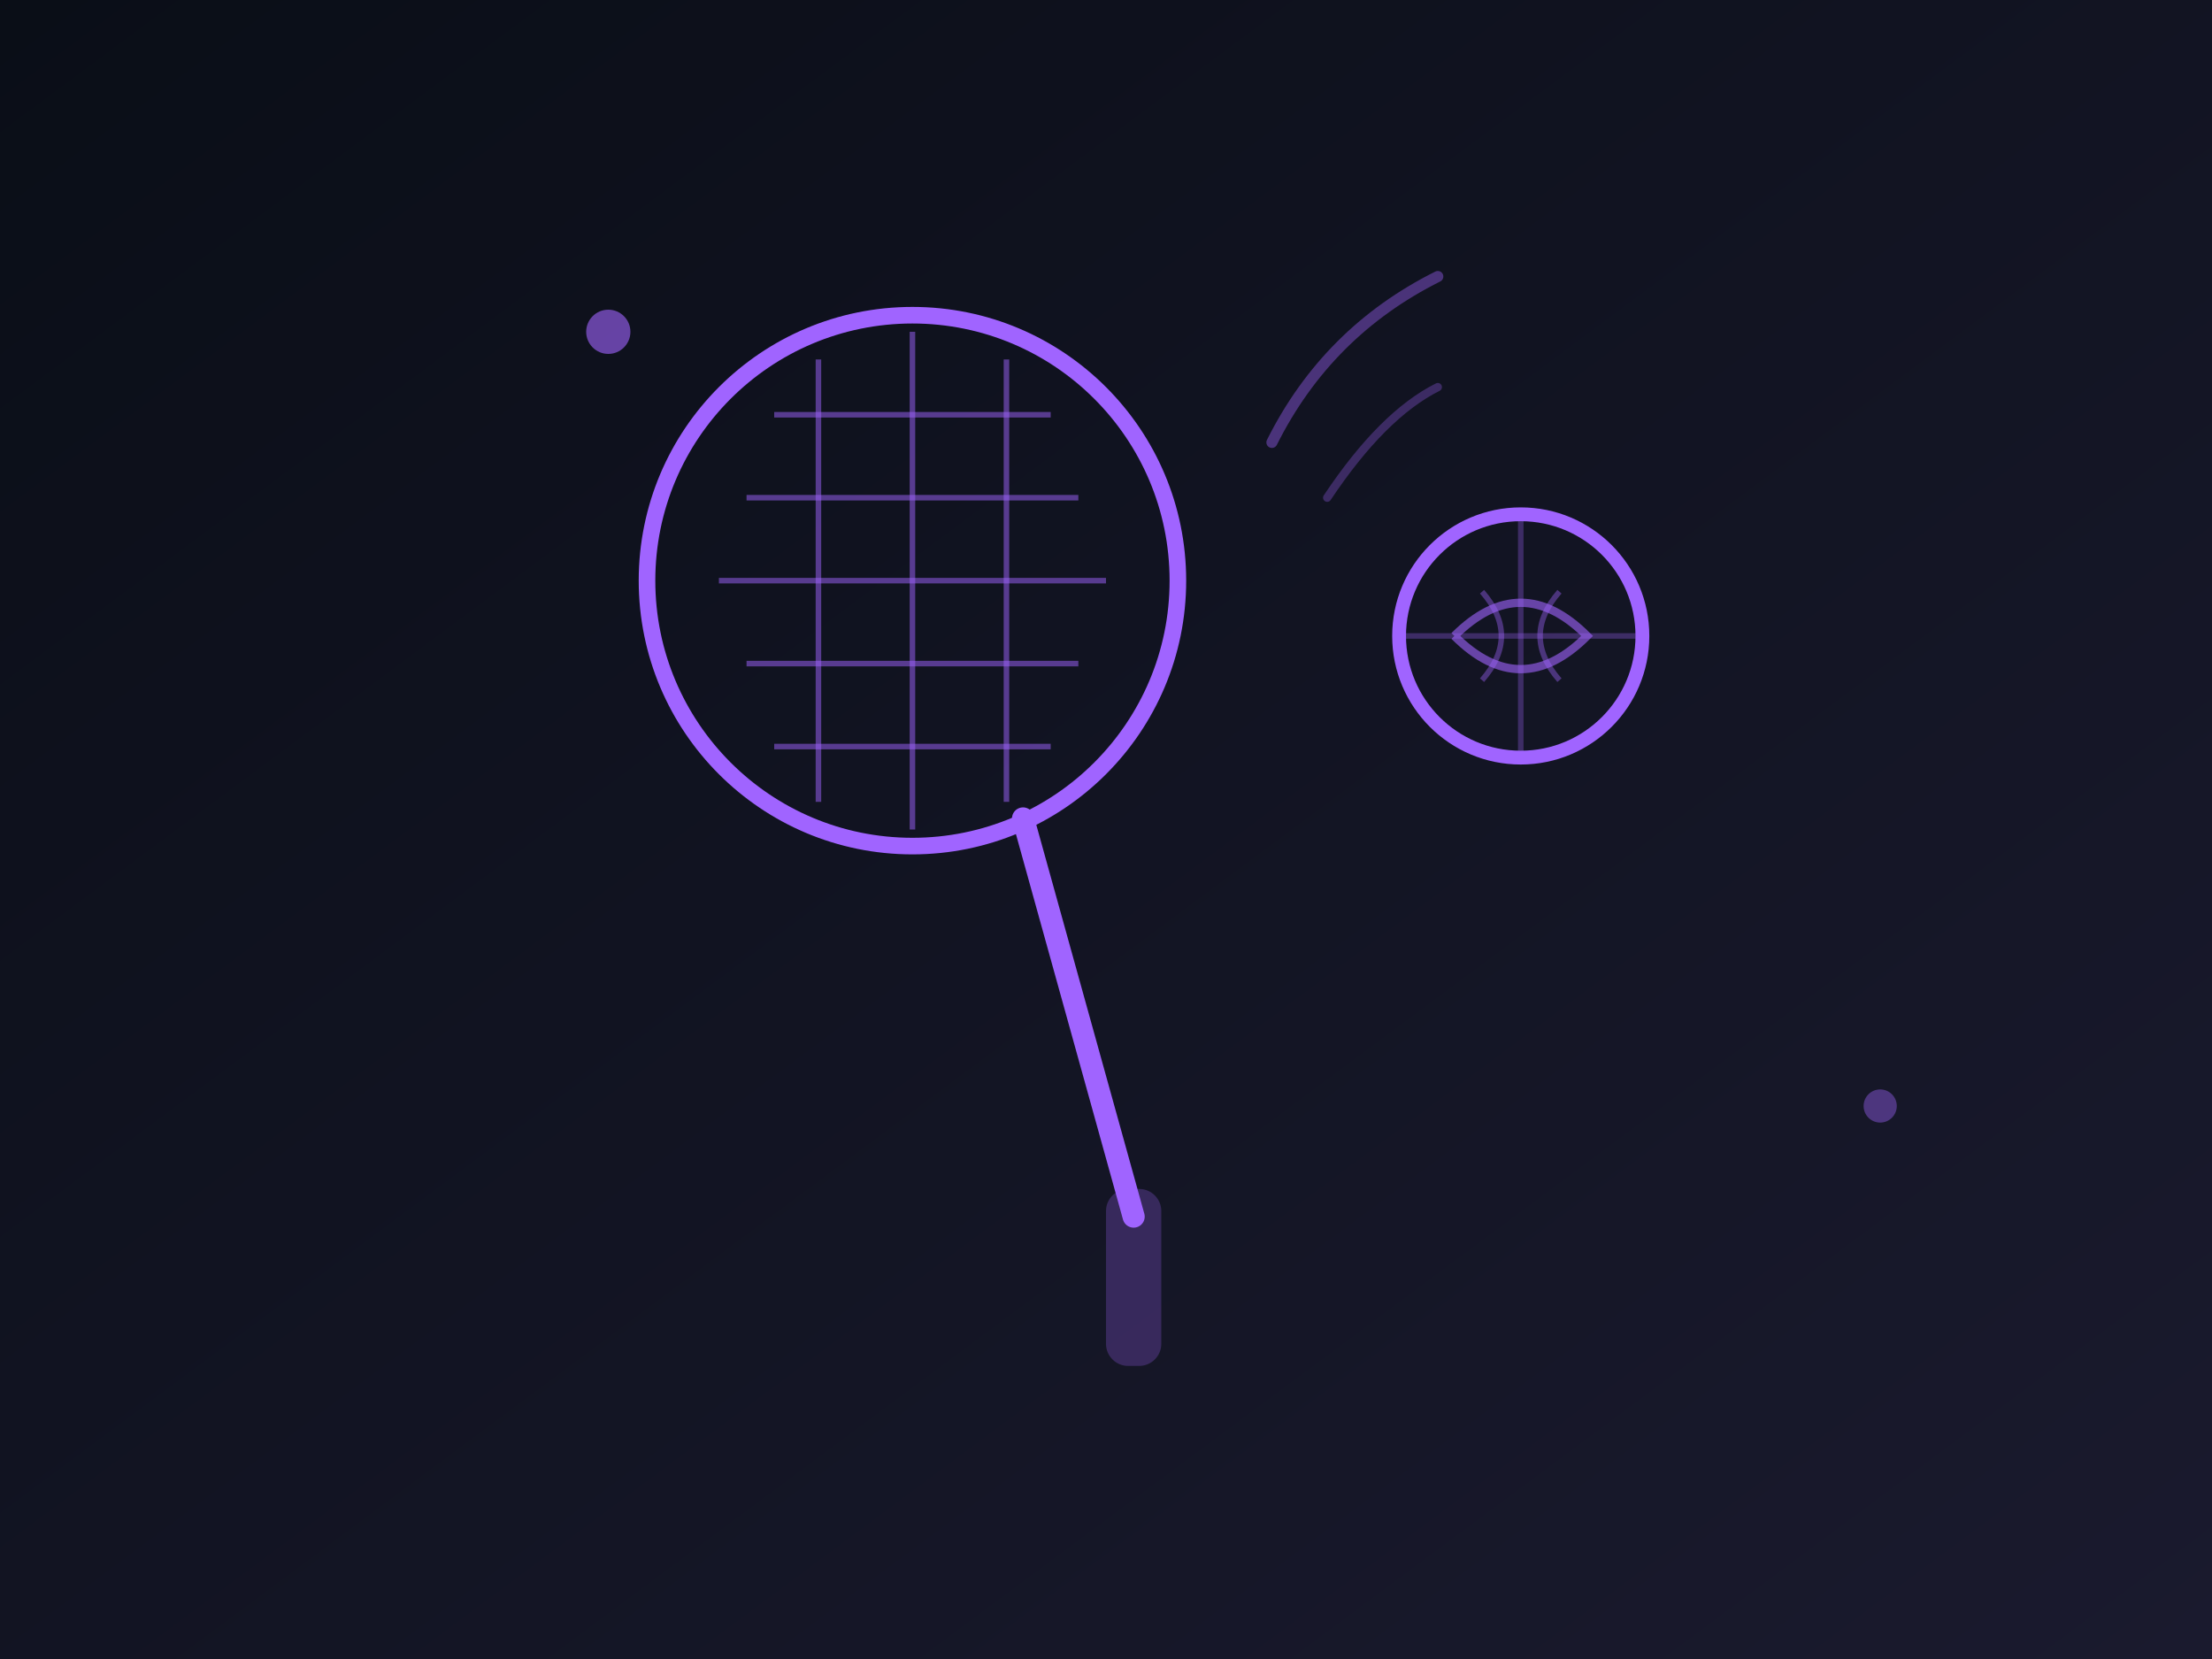
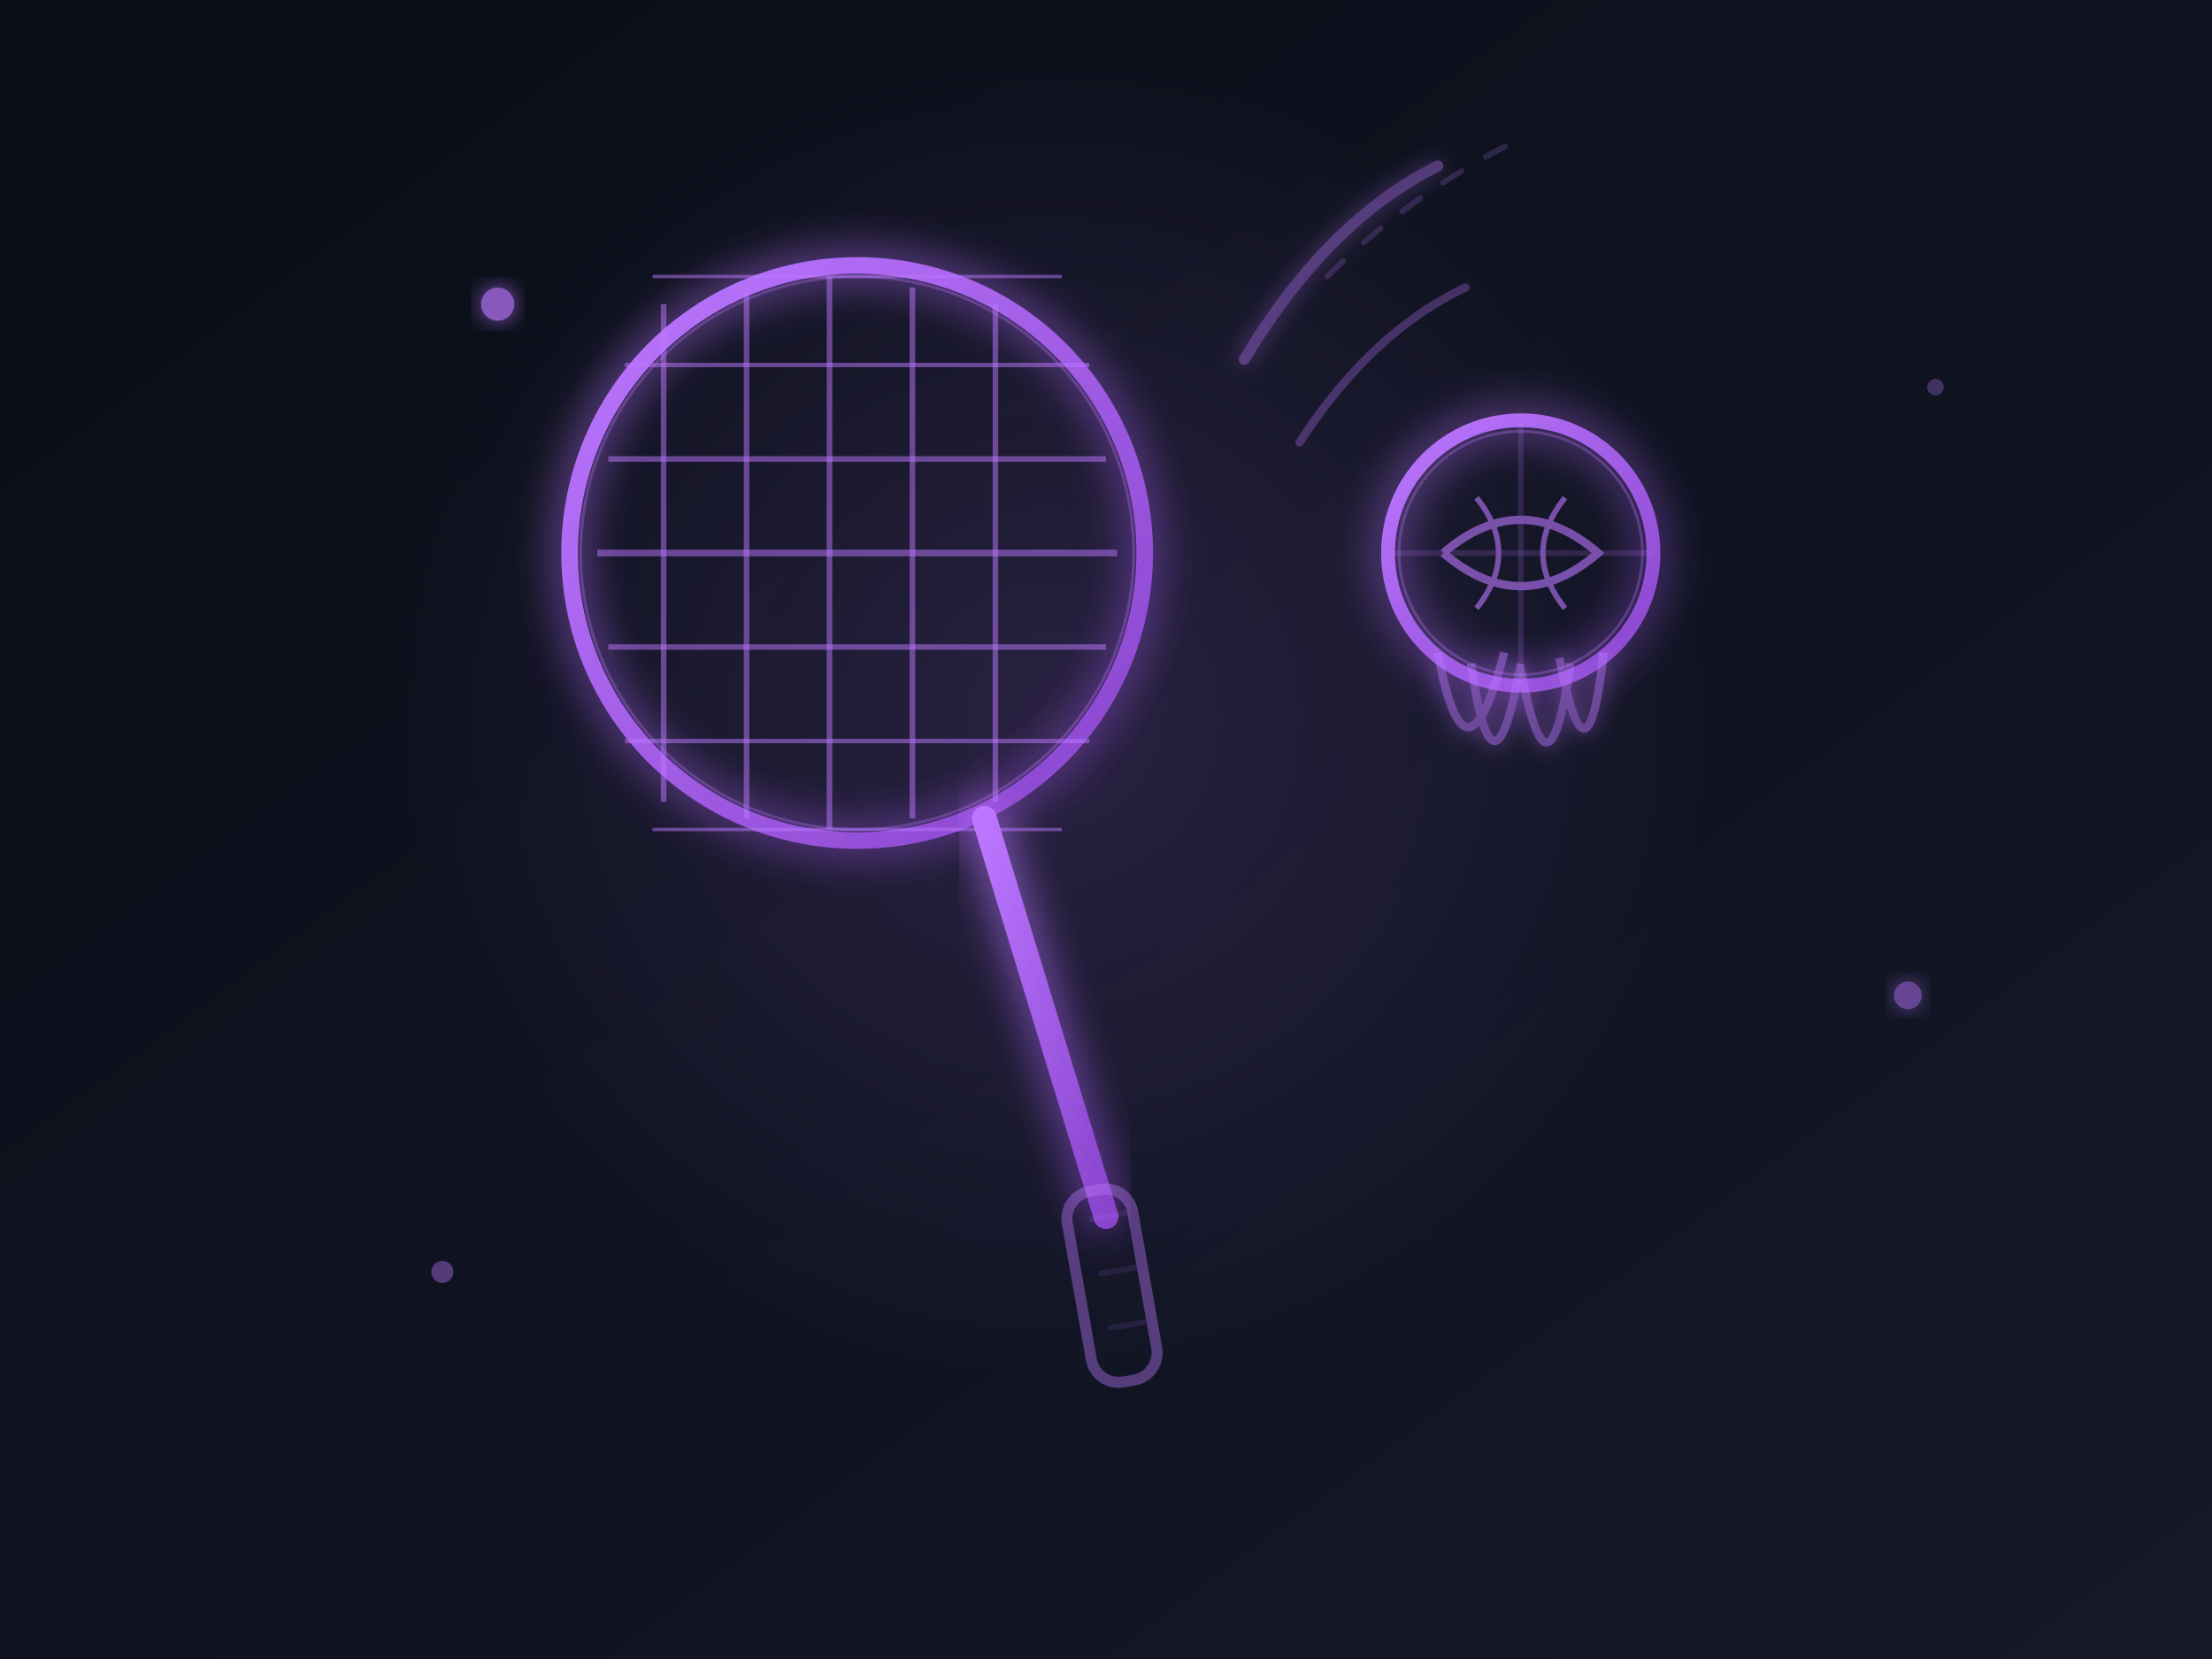
<svg xmlns="http://www.w3.org/2000/svg" viewBox="0 0 400 300">
  <defs>
    <linearGradient id="bg" x1="0%" y1="0%" x2="100%" y2="100%">
      <stop offset="0%" stop-color="#0A0E17" />
-       <stop offset="100%" stop-color="#1a1a2e" />
+       <stop offset="100%" stop-color="#141829" />
    </linearGradient>
+     <linearGradient id="purpleGlow" x1="0%" y1="0%" x2="100%" y2="100%">
+       <stop offset="0%" stop-color="#bb77ff" />
+       <stop offset="100%" stop-color="#8844cc" />
+     </linearGradient>
+     <radialGradient id="halo" cx="50%" cy="50%" r="50%">
+       <stop offset="0%" stop-color="#bb77ff" stop-opacity="0.15" />
+       <stop offset="70%" stop-color="#bb77ff" stop-opacity="0.05" />
+       <stop offset="100%" stop-color="#bb77ff" stop-opacity="0" />
+     </radialGradient>
+     <filter id="glow" x="-20%" y="-20%" width="140%" height="140%">
+       <feGaussianBlur stdDeviation="4" result="blur" />
+       <feMerge>
+         <feMergeNode in="blur" />
+         <feMergeNode in="SourceGraphic" />
+       </feMerge>
+     </filter>
+     <filter id="softGlow" x="-30%" y="-30%" width="160%" height="160%">
+       <feGaussianBlur stdDeviation="2" result="blur" />
+       <feMerge>
+         <feMergeNode in="blur" />
+         <feMergeNode in="SourceGraphic" />
+       </feMerge>
+     </filter>
  </defs>
  <rect width="400" height="300" fill="url(#bg)" />
-   <circle cx="165" cy="105" r="48" fill="none" stroke="#a064ff" stroke-width="3" />
-   <line x1="130" y1="105" x2="200" y2="105" stroke="#a064ff" stroke-width="1" opacity="0.5" />
-   <line x1="135" y1="90" x2="195" y2="90" stroke="#a064ff" stroke-width="1" opacity="0.5" />
-   <line x1="135" y1="120" x2="195" y2="120" stroke="#a064ff" stroke-width="1" opacity="0.5" />
-   <line x1="140" y1="75" x2="190" y2="75" stroke="#a064ff" stroke-width="1" opacity="0.5" />
-   <line x1="140" y1="135" x2="190" y2="135" stroke="#a064ff" stroke-width="1" opacity="0.5" />
-   <line x1="148" y1="65" x2="148" y2="145" stroke="#a064ff" stroke-width="1" opacity="0.5" />
-   <line x1="165" y1="60" x2="165" y2="150" stroke="#a064ff" stroke-width="1" opacity="0.5" />
-   <line x1="182" y1="65" x2="182" y2="145" stroke="#a064ff" stroke-width="1" opacity="0.5" />
-   <line x1="185" y1="148" x2="205" y2="220" stroke="#a064ff" stroke-width="4" stroke-linecap="round" />
-   <rect x="200" y="215" width="10" height="32" rx="4" fill="#a064ff" opacity="0.25" />
-   <circle cx="275" cy="115" r="22" fill="none" stroke="#a064ff" stroke-width="2.5" />
-   <path d="M263 115 Q275 103 287 115 Q275 127 263 115" fill="none" stroke="#a064ff" stroke-width="1.5" opacity="0.6" />
-   <path d="M268 107 Q275 115 268 123" fill="none" stroke="#a064ff" stroke-width="1" opacity="0.4" />
-   <path d="M282 107 Q275 115 282 123" fill="none" stroke="#a064ff" stroke-width="1" opacity="0.4" />
-   <line x1="275" y1="93" x2="275" y2="137" stroke="#a064ff" stroke-width="1" opacity="0.3" />
-   <line x1="253" y1="115" x2="297" y2="115" stroke="#a064ff" stroke-width="1" opacity="0.3" />
-   <path d="M230 80 Q240 60 260 50" fill="none" stroke="#a064ff" stroke-width="2" opacity="0.4" stroke-linecap="round" />
-   <path d="M240 90 Q250 75 260 70" fill="none" stroke="#a064ff" stroke-width="1.5" opacity="0.3" stroke-linecap="round" />
-   <circle cx="110" cy="60" r="4" fill="#a064ff" opacity="0.6" />
-   <circle cx="340" cy="200" r="3" fill="#a064ff" opacity="0.4" />
+   <circle cx="190" cy="130" r="120" fill="url(#halo)" />
+   <g filter="url(#glow)">
+     <circle cx="155" cy="100" r="52" fill="none" stroke="url(#purpleGlow)" stroke-width="3" />
+     <circle cx="155" cy="100" r="50" fill="none" stroke="#bb77ff" stroke-width="0.5" opacity="0.3" />
+   </g>
+   <g opacity="0.5">
+     <line x1="108" y1="100" x2="202" y2="100" stroke="#bb77ff" stroke-width="1.2" />
+     <line x1="110" y1="83" x2="200" y2="83" stroke="#bb77ff" stroke-width="1" />
+     <line x1="110" y1="117" x2="200" y2="117" stroke="#bb77ff" stroke-width="1" />
+     <line x1="113" y1="66" x2="197" y2="66" stroke="#bb77ff" stroke-width="0.8" />
+     <line x1="113" y1="134" x2="197" y2="134" stroke="#bb77ff" stroke-width="0.8" />
+     <line x1="118" y1="50" x2="192" y2="50" stroke="#bb77ff" stroke-width="0.6" />
+     <line x1="118" y1="150" x2="192" y2="150" stroke="#bb77ff" stroke-width="0.6" />
+   </g>
+   <g opacity="0.5">
+     <line x1="120" y1="55" x2="120" y2="145" stroke="#bb77ff" stroke-width="1" />
+     <line x1="135" y1="52" x2="135" y2="148" stroke="#bb77ff" stroke-width="1" />
+     <line x1="150" y1="50" x2="150" y2="150" stroke="#bb77ff" stroke-width="1" />
+     <line x1="165" y1="52" x2="165" y2="148" stroke="#bb77ff" stroke-width="1" />
+     <line x1="180" y1="55" x2="180" y2="145" stroke="#bb77ff" stroke-width="1" />
+   </g>
+   <line x1="178" y1="148" x2="200" y2="220" stroke="url(#purpleGlow)" stroke-width="4.5" stroke-linecap="round" filter="url(#glow)" />
+   <g opacity="0.4">
+     <rect x="195" y="215" width="12" height="35" rx="5" fill="none" stroke="#bb77ff" stroke-width="2" transform="rotate(-10,201,232)" />
+     <line x1="199" y1="220" x2="208" y2="220" stroke="#bb77ff" stroke-width="1" opacity="0.3" transform="rotate(-10,201,232)" />
+     <line x1="199" y1="230" x2="208" y2="230" stroke="#bb77ff" stroke-width="1" opacity="0.3" transform="rotate(-10,201,232)" />
+     <line x1="199" y1="240" x2="208" y2="240" stroke="#bb77ff" stroke-width="1" opacity="0.3" transform="rotate(-10,201,232)" />
+   </g>
+   <g filter="url(#glow)">
+     <circle cx="275" cy="100" r="24" fill="none" stroke="url(#purpleGlow)" stroke-width="2.5" />
+     <circle cx="275" cy="100" r="22" fill="none" stroke="#bb77ff" stroke-width="0.5" opacity="0.3" />
+   </g>
+   <g opacity="0.6">
+     <path d="M261 100 Q275 88 289 100 Q275 112 261 100" fill="none" stroke="#bb77ff" stroke-width="1.5" />
+     <path d="M267 90 Q275 100 267 110" fill="none" stroke="#bb77ff" stroke-width="1" />
+     <path d="M283 90 Q275 100 283 110" fill="none" stroke="#bb77ff" stroke-width="1" />
+     <line x1="275" y1="76" x2="275" y2="124" stroke="#bb77ff" stroke-width="1" opacity="0.3" />
+     <line x1="251" y1="100" x2="299" y2="100" stroke="#bb77ff" stroke-width="1" opacity="0.3" />
+   </g>
+   <g filter="url(#softGlow)" opacity="0.5">
+     <path d="M260 118 Q265 145 272 118" fill="none" stroke="#bb77ff" stroke-width="1.5" />
+     <path d="M266 120 Q270 148 275 120" fill="none" stroke="#bb77ff" stroke-width="1.5" />
+     <path d="M275 121 Q280 148 284 120" fill="none" stroke="#bb77ff" stroke-width="1.5" />
+     <path d="M282 119 Q287 145 290 118" fill="none" stroke="#bb77ff" stroke-width="1.5" />
+   </g>
+   <path d="M225 65 Q240 40 260 30" fill="none" stroke="#bb77ff" stroke-width="2" opacity="0.4" stroke-linecap="round" filter="url(#softGlow)" />
+   <path d="M235 80 Q248 60 265 52" fill="none" stroke="#bb77ff" stroke-width="1.5" opacity="0.3" stroke-linecap="round" />
+   <path d="M240 50 Q255 35 275 25" fill="none" stroke="#bb77ff" stroke-width="1" opacity="0.2" stroke-linecap="round" stroke-dasharray="4,5" />
+   <circle cx="90" cy="55" r="3" fill="#bb77ff" opacity="0.7" filter="url(#softGlow)" />
+   <circle cx="345" cy="180" r="2.5" fill="#bb77ff" opacity="0.5" filter="url(#softGlow)" />
+   <circle cx="80" cy="230" r="2" fill="#bb77ff" opacity="0.4" />
+   <circle cx="350" cy="70" r="1.5" fill="#bb77ff" opacity="0.3" />
</svg>
